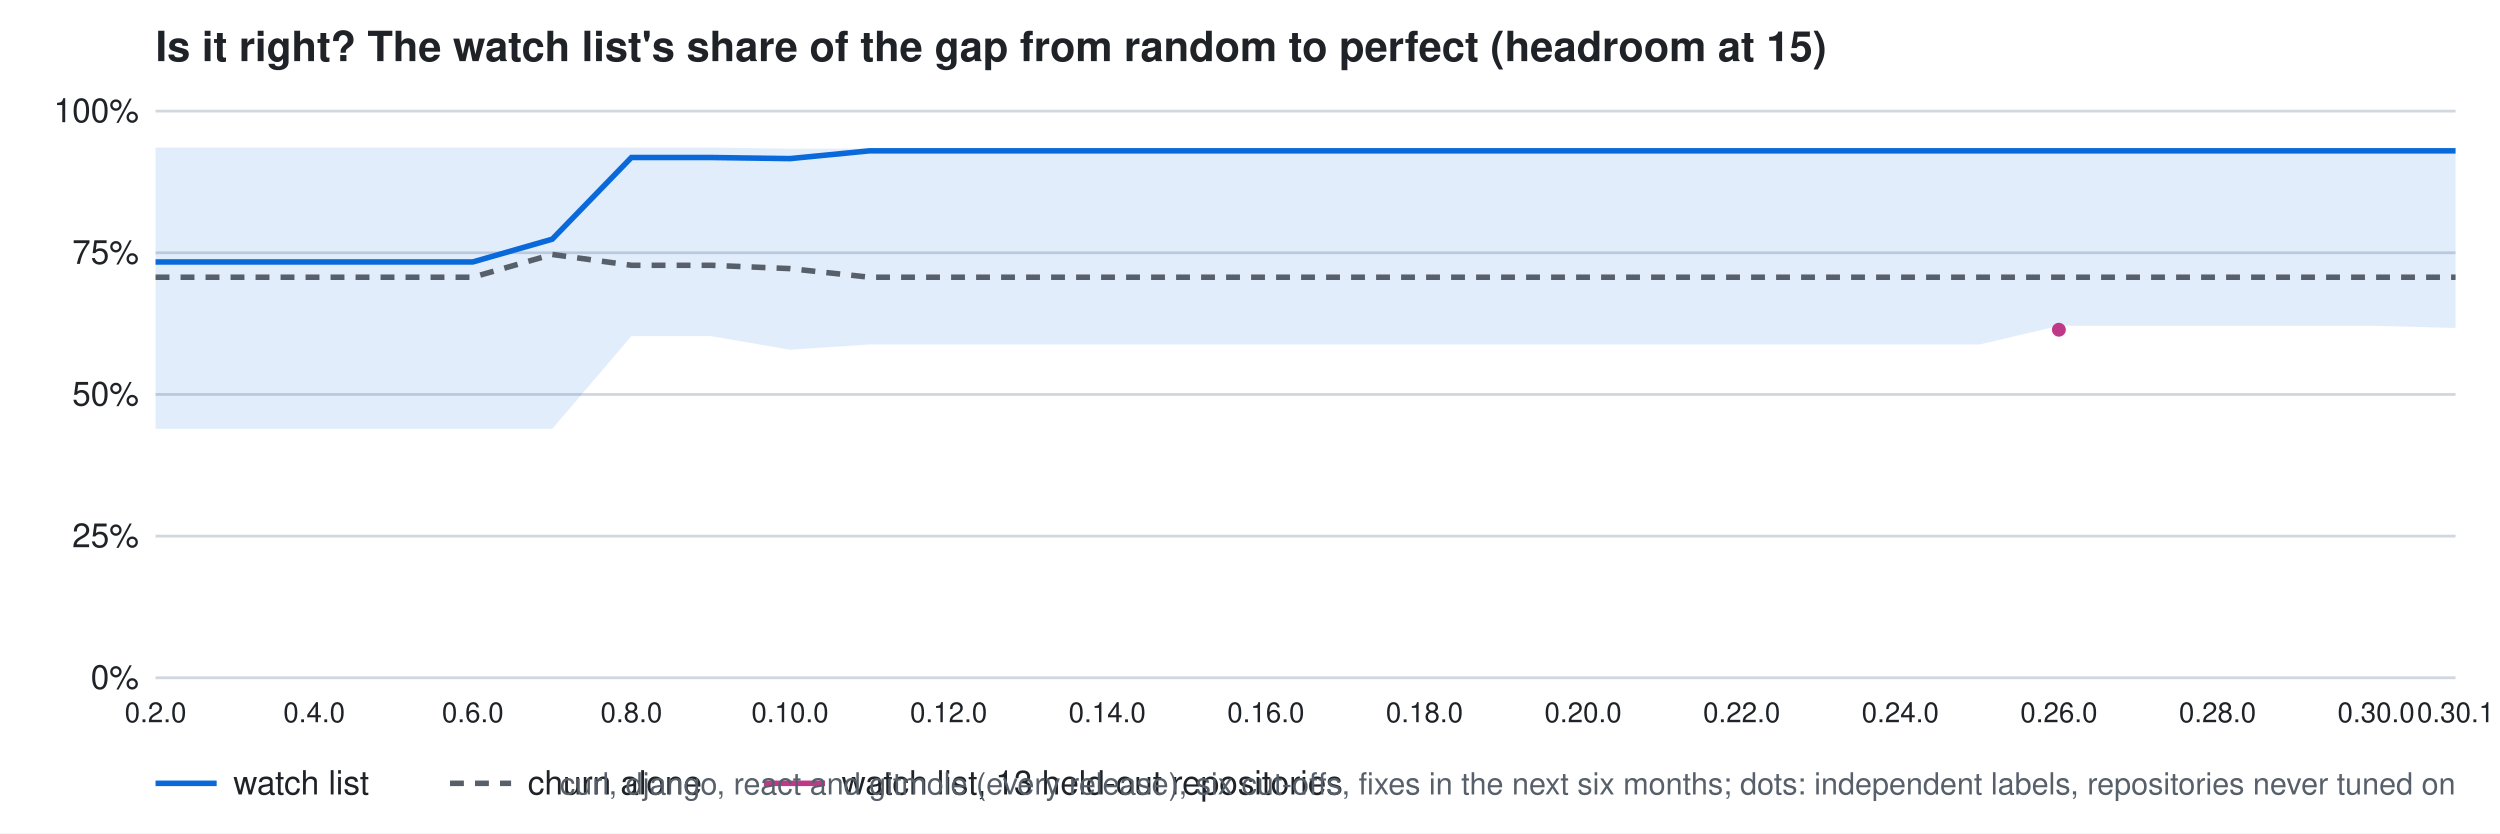
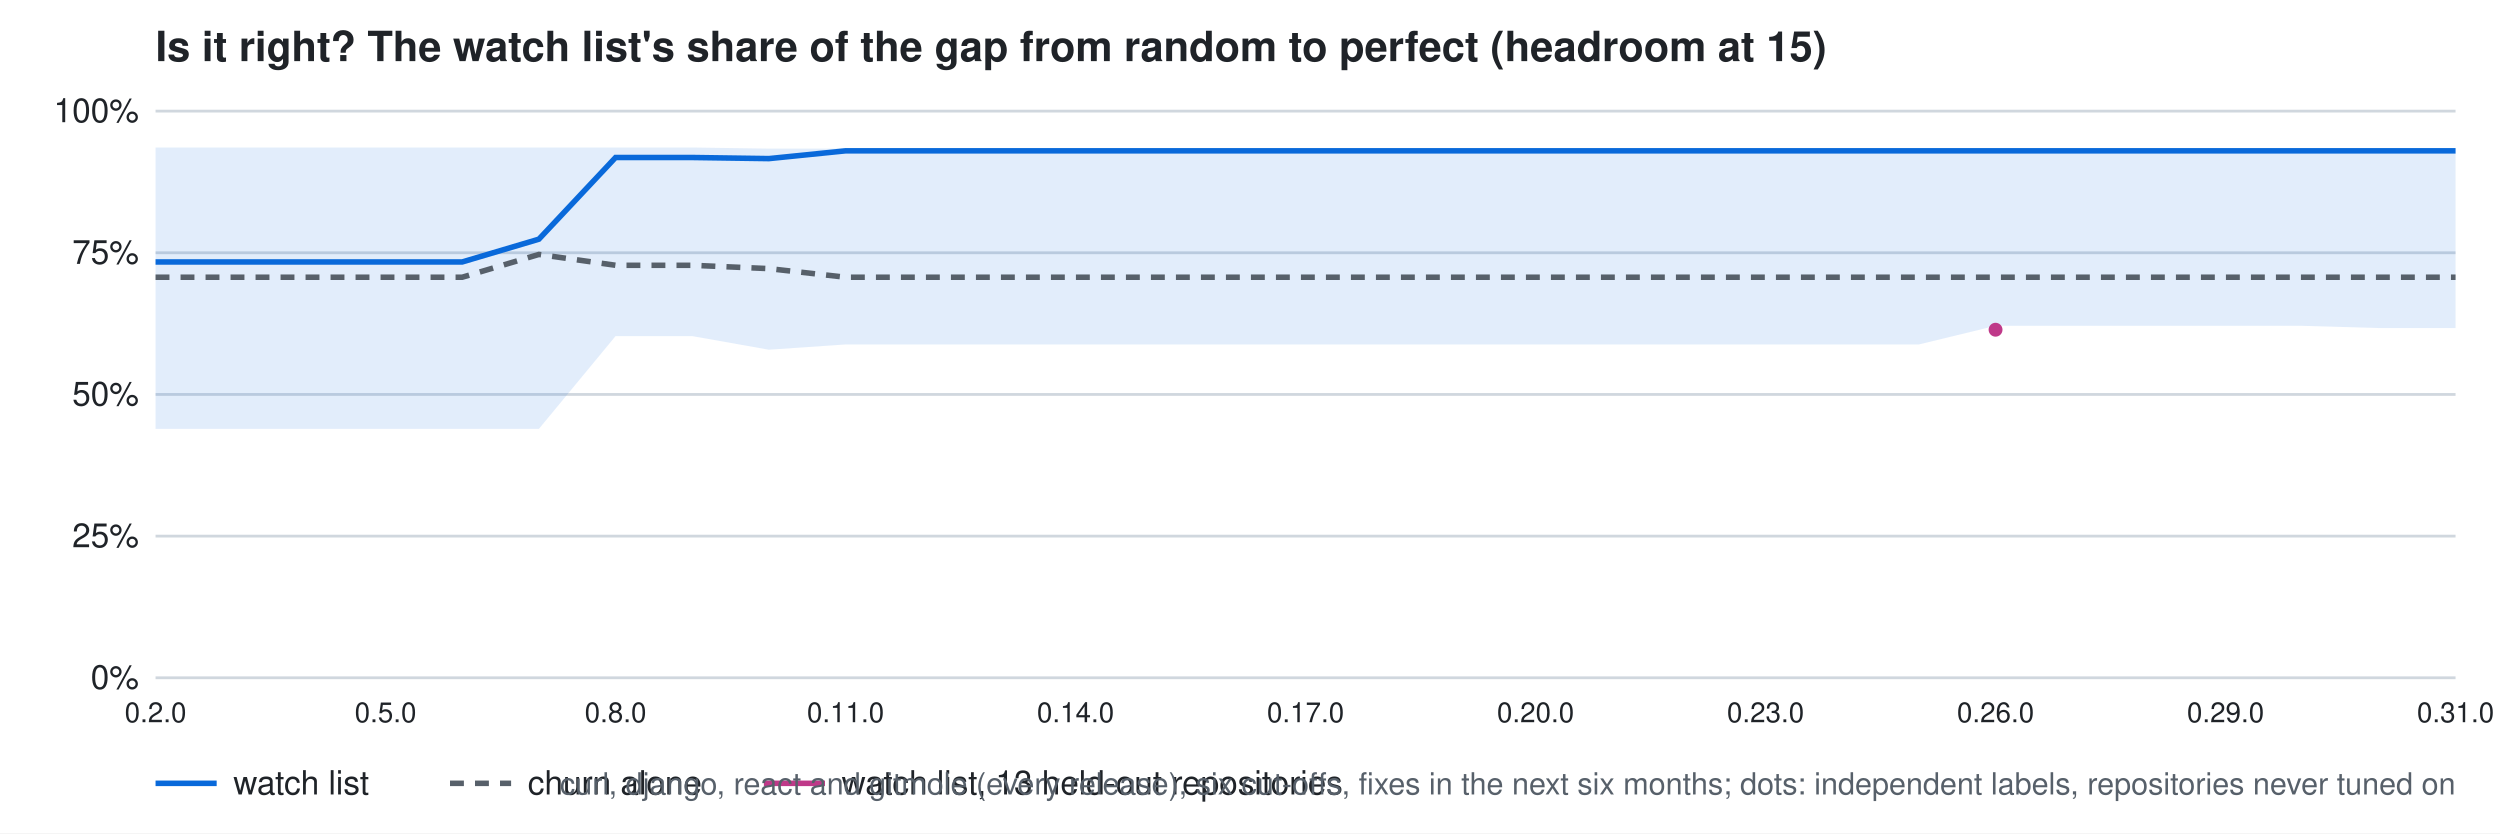
<svg xmlns="http://www.w3.org/2000/svg" width="900" height="300" viewBox="0 0 900 300" font-family="-apple-system,Segoe UI,Helvetica,Arial,sans-serif" font-size="12">
  <rect width="900" height="300" fill="#ffffff" />
  <text x="56" y="22" font-size="15" font-weight="600" fill="#1f2328">Is it right? The watch list's share of the gap from random to perfect (headroom at 15)</text>
  <line x1="56" y1="244.0" x2="884" y2="244.0" stroke="#d0d7de" stroke-width="1" />
  <text x="50" y="248.0" text-anchor="end" fill="#1f2328">0%</text>
  <line x1="56" y1="193.0" x2="884" y2="193.0" stroke="#d0d7de" stroke-width="1" />
  <text x="50" y="197.0" text-anchor="end" fill="#1f2328">25%</text>
  <line x1="56" y1="142.0" x2="884" y2="142.0" stroke="#d0d7de" stroke-width="1" />
  <text x="50" y="146.0" text-anchor="end" fill="#1f2328">50%</text>
  <line x1="56" y1="91.0" x2="884" y2="91.0" stroke="#d0d7de" stroke-width="1" />
  <text x="50" y="95.0" text-anchor="end" fill="#1f2328">75%</text>
  <line x1="56" y1="40.0" x2="884" y2="40.0" stroke="#d0d7de" stroke-width="1" />
  <text x="50" y="44.0" text-anchor="end" fill="#1f2328">100%</text>
  <text x="56.0" y="260" text-anchor="middle" fill="#1f2328" font-size="10">0.2.0</text>
-   <text x="113.1" y="260" text-anchor="middle" fill="#1f2328" font-size="10">0.4.0</text>
-   <text x="170.2" y="260" text-anchor="middle" fill="#1f2328" font-size="10">0.6.0</text>
-   <text x="227.3" y="260" text-anchor="middle" fill="#1f2328" font-size="10">0.8.0</text>
-   <text x="284.4" y="260" text-anchor="middle" fill="#1f2328" font-size="10">0.10.0</text>
-   <text x="341.5" y="260" text-anchor="middle" fill="#1f2328" font-size="10">0.12.0</text>
-   <text x="398.6" y="260" text-anchor="middle" fill="#1f2328" font-size="10">0.14.0</text>
-   <text x="455.7" y="260" text-anchor="middle" fill="#1f2328" font-size="10">0.16.0</text>
-   <text x="512.8" y="260" text-anchor="middle" fill="#1f2328" font-size="10">0.18.0</text>
-   <text x="569.9" y="260" text-anchor="middle" fill="#1f2328" font-size="10">0.20.0</text>
-   <text x="627.0" y="260" text-anchor="middle" fill="#1f2328" font-size="10">0.22.0</text>
-   <text x="684.1" y="260" text-anchor="middle" fill="#1f2328" font-size="10">0.24.0</text>
-   <text x="741.2" y="260" text-anchor="middle" fill="#1f2328" font-size="10">0.26.0</text>
-   <text x="798.3" y="260" text-anchor="middle" fill="#1f2328" font-size="10">0.28.0</text>
-   <text x="855.4" y="260" text-anchor="middle" fill="#1f2328" font-size="10">0.30.0</text>
-   <text x="884.0" y="260" text-anchor="middle" fill="#1f2328" font-size="10">0.30.1</text>
-   <polygon points="56.0,53.1 84.6,53.1 113.1,53.1 141.7,53.1 170.2,53.1 198.8,53.1 227.3,53.1 255.9,53.1 284.4,53.5 313.0,53.5 341.5,53.5 370.1,53.5 398.6,53.5 427.2,53.5 455.7,53.5 484.3,53.5 512.8,53.5 541.4,53.5 569.9,53.5 598.5,53.5 627.0,53.5 655.6,53.5 684.1,53.5 712.7,53.5 741.2,53.5 769.8,53.5 798.3,53.5 826.9,53.5 855.4,53.5 884.0,53.5 884.0,118.1 855.4,117.3 826.9,117.3 798.3,117.3 769.8,117.3 741.2,117.3 712.7,124.0 684.1,124.0 655.6,124.0 627.0,124.0 598.5,124.0 569.9,124.0 541.4,124.0 512.8,124.0 484.3,124.0 455.7,124.0 427.2,124.0 398.6,124.0 370.1,124.0 341.5,124.0 313.0,124.0 284.4,125.9 255.9,121.0 227.3,121.0 198.8,154.4 170.2,154.4 141.7,154.4 113.1,154.4 84.6,154.4 56.0,154.4" fill="#0969da" fill-opacity="0.12" stroke="none" />
-   <polyline points="56.0,94.3 84.6,94.3 113.1,94.3 141.7,94.3 170.2,94.3 198.8,86.1 227.3,56.7 255.9,56.7 284.4,57.1 313.0,54.3 341.5,54.3 370.1,54.3 398.6,54.3 427.2,54.3 455.7,54.3 484.3,54.3 512.8,54.3 541.4,54.3 569.9,54.3 598.5,54.3 627.0,54.3 655.6,54.3 684.1,54.3 712.7,54.3 741.2,54.3 769.8,54.3 798.3,54.3 826.9,54.3 855.4,54.3 884.0,54.3" fill="none" stroke="#0969da" stroke-width="2" />
-   <polyline points="56.0,99.8 84.6,99.8 113.1,99.8 141.7,99.8 170.2,99.8 198.8,91.6 227.3,95.5 255.9,95.5 284.4,96.7 313.0,99.8 341.5,99.8 370.1,99.8 398.6,99.8 427.2,99.8 455.7,99.8 484.3,99.8 512.8,99.8 541.4,99.8 569.9,99.8 598.5,99.8 627.0,99.8 655.6,99.8 684.1,99.8 712.7,99.8 741.2,99.8 769.8,99.8 798.3,99.8 826.9,99.8 855.4,99.8 884.0,99.8" fill="none" stroke="#57606a" stroke-width="2" stroke-dasharray="5 4" />
-   <circle cx="741.2" cy="118.7" r="2.5" fill="#bf3989" />
+   <text x="138.8" y="260" text-anchor="middle" fill="#1f2328" font-size="10">0.5.0</text>
+   <text x="221.6" y="260" text-anchor="middle" fill="#1f2328" font-size="10">0.8.0</text>
+   <text x="304.4" y="260" text-anchor="middle" fill="#1f2328" font-size="10">0.11.0</text>
+   <text x="387.2" y="260" text-anchor="middle" fill="#1f2328" font-size="10">0.14.0</text>
+   <text x="470.0" y="260" text-anchor="middle" fill="#1f2328" font-size="10">0.17.0</text>
+   <text x="552.8" y="260" text-anchor="middle" fill="#1f2328" font-size="10">0.20.0</text>
+   <text x="635.6" y="260" text-anchor="middle" fill="#1f2328" font-size="10">0.23.0</text>
+   <text x="718.4" y="260" text-anchor="middle" fill="#1f2328" font-size="10">0.26.0</text>
+   <text x="801.2" y="260" text-anchor="middle" fill="#1f2328" font-size="10">0.29.0</text>
+   <text x="884.0" y="260" text-anchor="middle" fill="#1f2328" font-size="10">0.31.0</text>
+   <polygon points="56.0,53.1 83.6,53.1 111.2,53.1 138.8,53.1 166.4,53.1 194.0,53.1 221.6,53.1 249.2,53.1 276.8,53.5 304.4,53.5 332.0,53.5 359.6,53.5 387.2,53.5 414.8,53.5 442.4,53.5 470.0,53.5 497.6,53.5 525.2,53.5 552.8,53.5 580.4,53.5 608.0,53.5 635.6,53.5 663.2,53.5 690.8,53.5 718.4,53.5 746.0,53.5 773.6,53.5 801.2,53.5 828.8,53.5 856.4,53.5 884.0,53.5 884.0,118.1 856.4,118.1 828.8,117.3 801.2,117.3 773.6,117.3 746.0,117.3 718.4,117.3 690.8,124.0 663.2,124.0 635.6,124.0 608.0,124.0 580.4,124.0 552.8,124.0 525.2,124.0 497.6,124.0 470.0,124.0 442.4,124.0 414.8,124.0 387.2,124.0 359.6,124.0 332.0,124.0 304.4,124.0 276.8,125.9 249.2,121.0 221.6,121.0 194.0,154.4 166.4,154.4 138.8,154.4 111.2,154.4 83.6,154.4 56.0,154.4" fill="#0969da" fill-opacity="0.12" stroke="none" />
+   <polyline points="56.0,94.3 83.6,94.3 111.2,94.3 138.8,94.3 166.4,94.3 194.0,86.1 221.6,56.7 249.2,56.7 276.8,57.1 304.4,54.3 332.0,54.3 359.6,54.3 387.2,54.3 414.8,54.3 442.4,54.3 470.0,54.3 497.6,54.3 525.2,54.3 552.8,54.3 580.4,54.3 608.0,54.3 635.6,54.3 663.2,54.3 690.8,54.3 718.4,54.3 746.0,54.3 773.6,54.3 801.2,54.3 828.8,54.3 856.4,54.3 884.0,54.3" fill="none" stroke="#0969da" stroke-width="2" />
+   <polyline points="56.0,99.8 83.6,99.8 111.2,99.8 138.8,99.8 166.4,99.8 194.0,91.6 221.6,95.5 249.2,95.5 276.8,96.7 304.4,99.8 332.0,99.8 359.6,99.8 387.2,99.8 414.8,99.8 442.4,99.8 470.0,99.8 497.6,99.8 525.2,99.8 552.8,99.8 580.4,99.8 608.0,99.8 635.6,99.8 663.2,99.8 690.8,99.8 718.4,99.8 746.0,99.8 773.6,99.8 801.2,99.8 828.8,99.8 856.4,99.8 884.0,99.8" fill="none" stroke="#57606a" stroke-width="2" stroke-dasharray="5 4" />
+   <circle cx="718.4" cy="118.7" r="2.5" fill="#bf3989" />
  <line x1="56" y1="282" x2="78" y2="282" stroke="#0969da" stroke-width="2" />
  <text x="84" y="286" fill="#1f2328">watch list</text>
  <line x1="162" y1="282" x2="184" y2="282" stroke="#57606a" stroke-width="2" stroke-dasharray="5 4" />
  <text x="190" y="286" fill="#1f2328">churn alone</text>
  <line x1="275" y1="282" x2="297" y2="282" stroke="#bf3989" stroke-width="2" />
  <text x="303" y="286" fill="#1f2328">watch list, 13 held-out repositories</text>
  <text x="884" y="286" text-anchor="end" fill="#57606a" font-size="11">curl, django, react and gitmole (every release), six cut-offs, fixes in the next six months; dots: independent labels, repositories never tuned on</text>
</svg>
